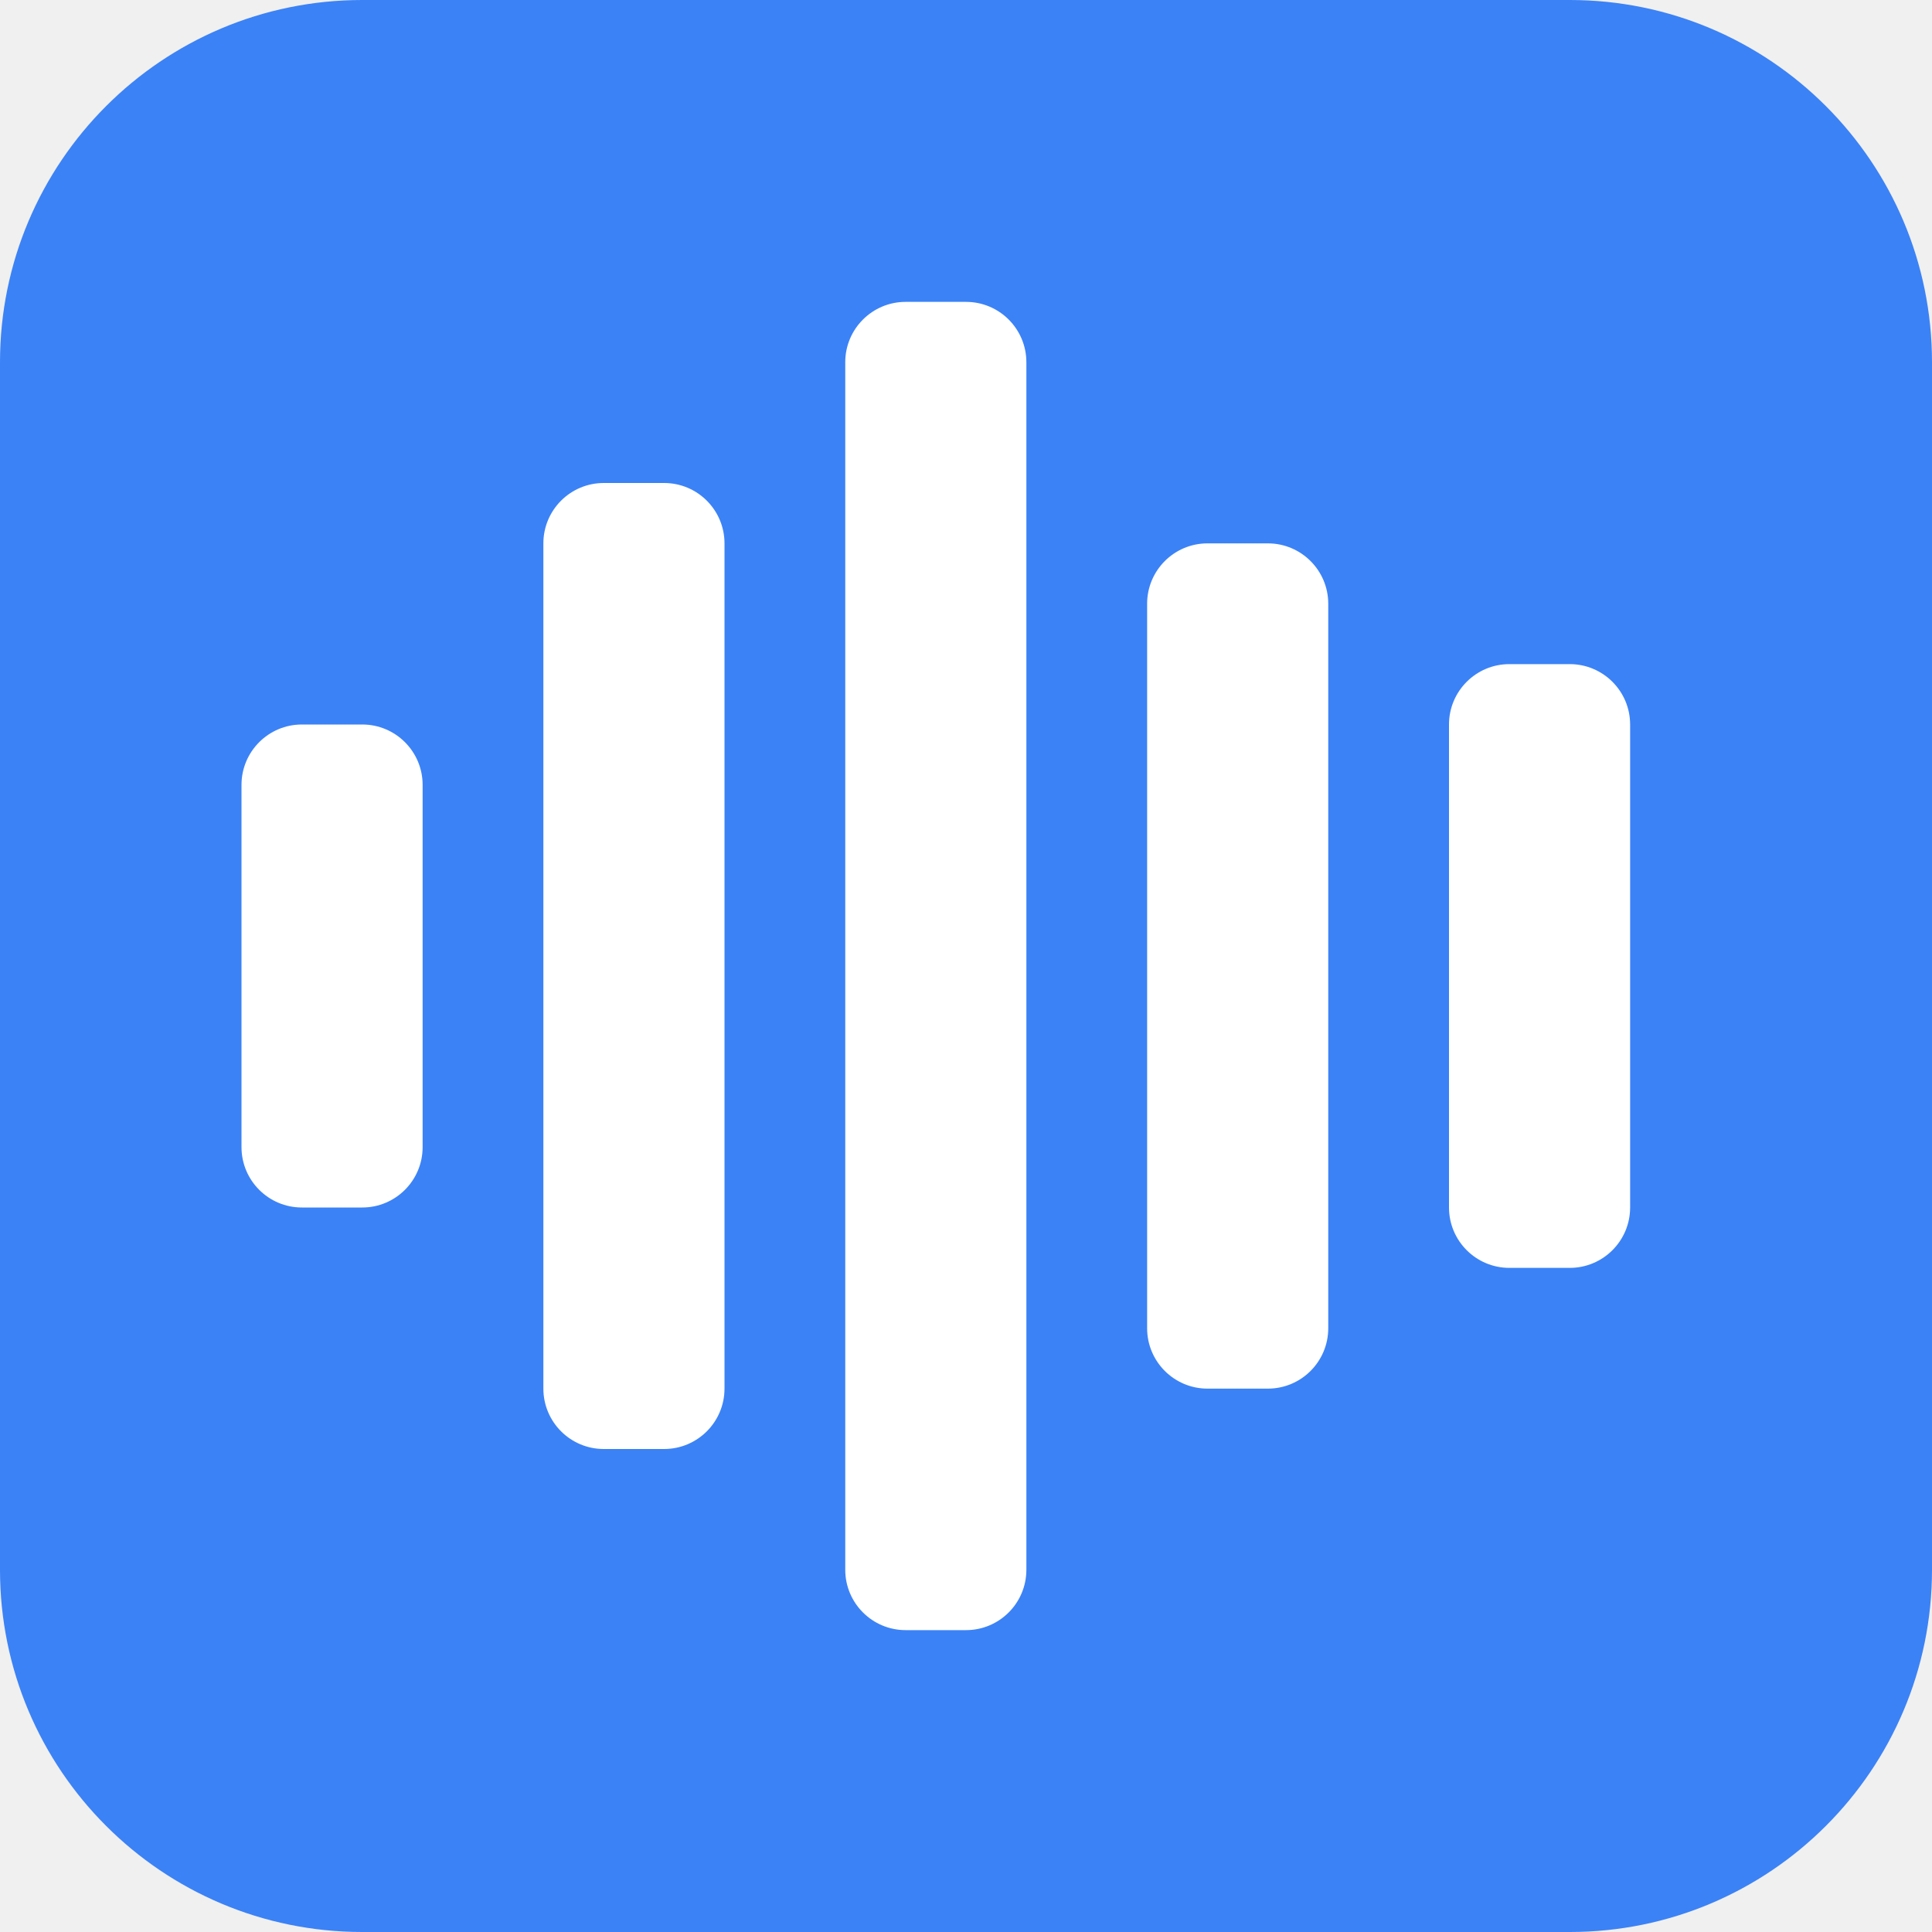
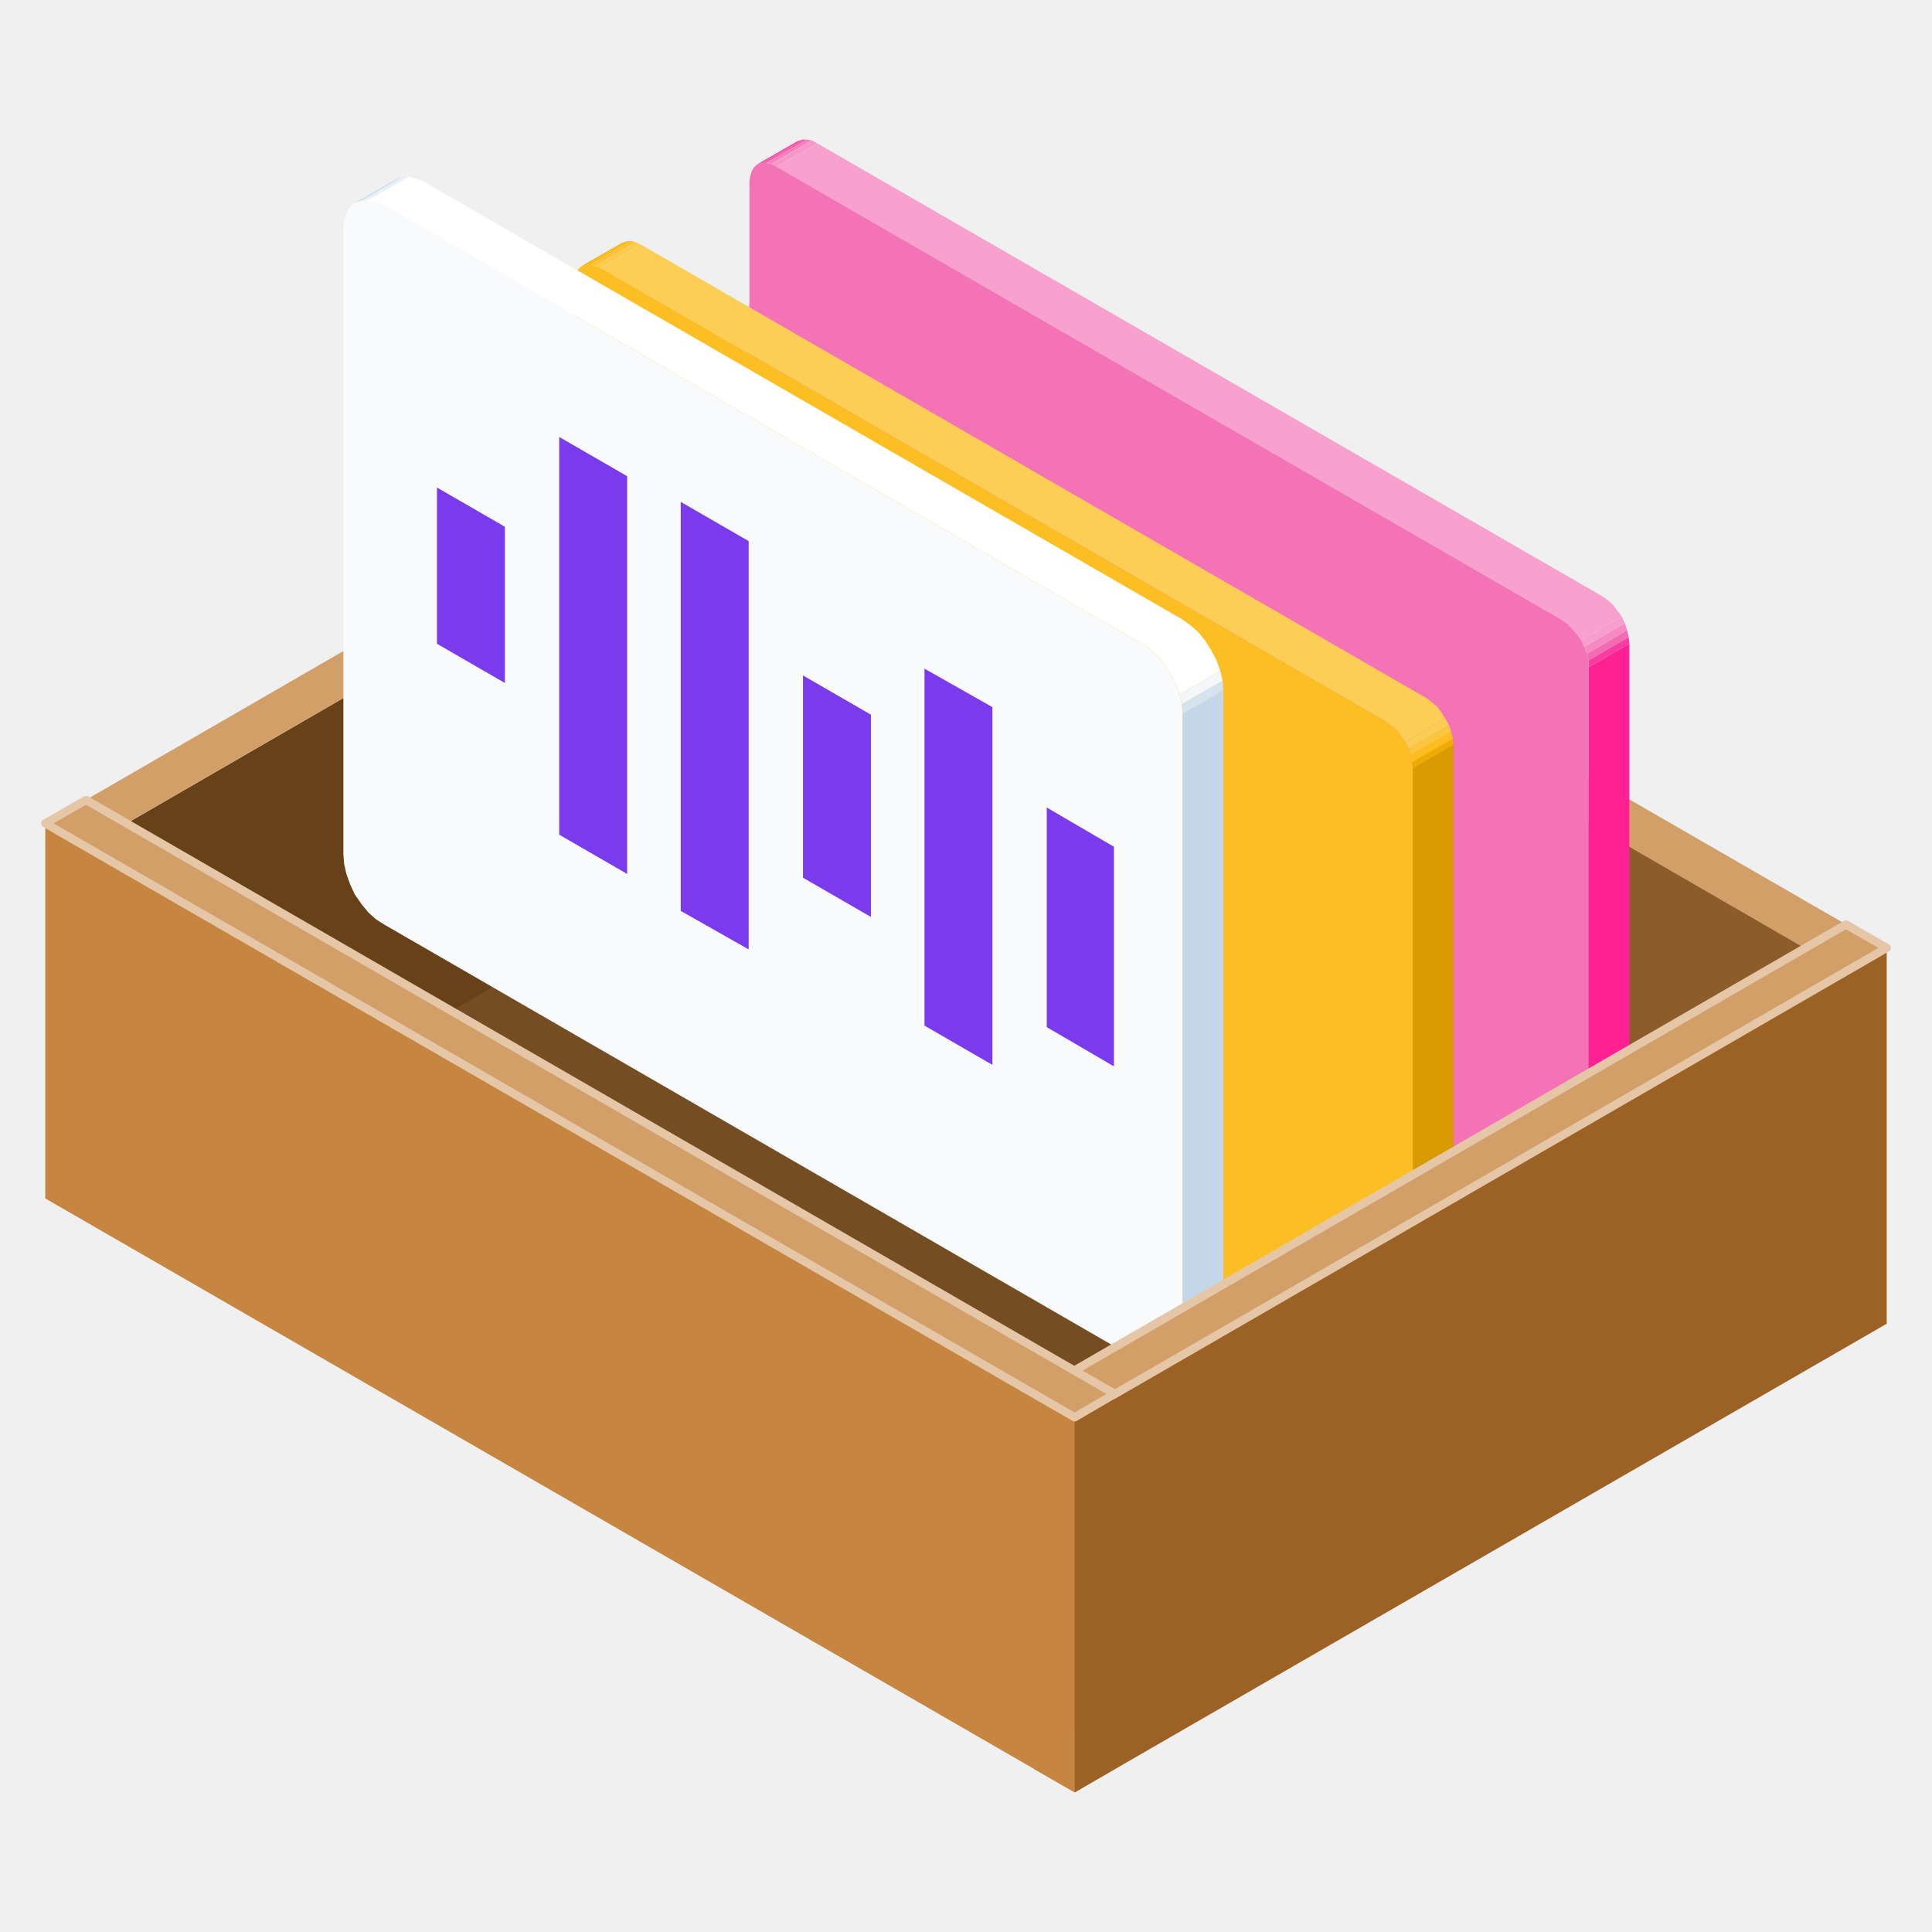
- <svg xmlns="http://www.w3.org/2000/svg" viewBox="0 0 32 32">
-   <rect width="32" height="32" rx="6" fill="#3b82f6" />
-   <g fill="white">
-     <rect x="4" y="12" width="3" height="8" rx="1" />
-     <rect x="9" y="8" width="3" height="16" rx="1" />
-     <rect x="14" y="5" width="3" height="22" rx="1" />
-     <rect x="19" y="9" width="3" height="14" rx="1" />
-     <rect x="24" y="11" width="3" height="10" rx="1" />
-   </g>
+ <svg xmlns="http://www.w3.org/2000/svg" viewBox="0 0 256 256" width="256" height="256" role="img" aria-label="Sample Browser icon">
+   <path d="M113.6,100.8L239.2,173.3L142.4,229.2L16.8,156.7Z" fill="#744d23" />
+   <path d="M113.6,102.9L16.8,158.8L16.8,109.1L113.6,53.1Z" fill="#674118" />
+   <path d="M113.6,102.9L239.2,175.4L239.2,125.6L113.6,53.1Z" fill="#8c5d2a" />
+   <path d="M113.6,46.9L119,50L11.4,112.2L6,109.1Z" fill="#d29f69" />
+   <path d="M113.6,46.9L250,125.6L244.6,128.8L108.3,50Z" fill="#d29f69" />
+   <path d="M106.3,18.5L105.7,18.7L100.3,21.8L100.9,21.6Z" fill="#fc2c99" />
+   <path d="M106.9,18.5L106.3,18.5L100.9,21.6L101.5,21.6Z" fill="#f65dad" />
+   <path d="M107.6,18.6L106.9,18.5L101.5,21.6L102.2,21.7Z" fill="#f580bd" />
+   <path d="M108.3,19L107.6,18.6L102.2,21.7L102.9,22.1Z" fill="#f798ca" />
+   <path d="M214.9,172.5L215.3,172.1L215.6,171.6L215.8,171L210.5,174.1L210.3,174.7L209.9,175.3L209.5,175.6Z" fill="#f40080" />
+   <path d="M215.8,171L215.9,170.2L210.5,173.3L210.5,174.1Z" fill="#ff0889" />
+   <path d="M215.9,170.2L215.9,85.3L210.5,88.4L210.5,173.3Z" fill="#fd2194" />
+   <path d="M214.9,81.7L214.3,80.9L213.7,80.1L213,79.5L212.3,79L108.3,19L102.9,22.1L206.9,82.1L207.6,82.6L208.3,83.3L208.9,84L209.5,84.8Z" fill="#f8a1ce" />
+   <path d="M215.9,85.3L215.8,84.4L210.5,87.5L210.5,88.4Z" fill="#f93c9f" />
+   <path d="M215.8,84.4L215.6,83.5L210.3,86.6L210.5,87.5Z" fill="#f46bb3" />
+   <path d="M215.6,83.5L215.3,82.6L209.9,85.7L210.3,86.6Z" fill="#f688c2" />
+   <path d="M215.3,82.6L214.9,81.7L209.5,84.8L209.9,85.7Z" fill="#f79ecd" />
+   <path d="M206.9,175.4L207.6,175.7L208.3,175.8L208.9,175.8L209.5,175.6L209.9,175.3L210.3,174.7L210.5,174.1L210.5,173.3L210.5,88.4L210.5,87.5L210.3,86.6L209.9,85.7L209.5,84.8L208.9,84L208.3,83.3L207.6,82.6L206.9,82.1L102.9,22.1L102.2,21.7L101.5,21.6L100.9,21.6L100.3,21.8L99.9,22.2L99.6,22.7L99.4,23.4L99.3,24.1L99.3,109.1L99.4,109.9L99.6,110.8L99.9,111.7L100.3,112.6L100.9,113.4L101.5,114.2L102.2,114.8L102.9,115.3Z" fill="#f472b6" />
+   <path d="M82.9,32L82.4,32.2L77,35.3L77.6,35.1Z" fill="#e1a200" />
+   <path d="M83.6,31.9L82.9,32L77.6,35.1L78.2,35.1Z" fill="#ffbb0d" />
+   <path d="M84.2,32.1L83.6,31.9L78.2,35.1L78.9,35.2Z" fill="#fbc333" />
+   <path d="M84.9,32.4L84.2,32.1L78.9,35.2L79.6,35.5Z" fill="#fccb4c" />
+   <path d="M191.5,186L192,185.6L192.3,185.1L192.5,184.4L187.1,187.5L186.9,188.2L186.6,188.7L186.2,189.1Z" fill="#ad7d00" />
+   <path d="M192.5,184.4L192.6,183.7L187.2,186.8L187.1,187.5Z" fill="#c08a00" />
+   <path d="M192.6,183.7L192.6,98.7L187.2,101.8L187.2,186.8Z" fill="#d89b00" />
+   <path d="M191.5,95.2L191,94.4L190.4,93.6L189.7,93L189,92.5L84.9,32.4L79.6,35.5L183.6,95.6L184.3,96.1L185,96.7L185.6,97.5L186.2,98.3Z" fill="#fcce56" />
+   <path d="M192.6,98.7L192.5,97.9L187.1,101L187.2,101.8Z" fill="#eeac00" />
+   <path d="M192.5,97.9L192.3,97L186.9,100.1L187.1,101Z" fill="#fcbe1c" />
+   <path d="M192.3,97L192,96.1L186.6,99.2L186.9,100.1Z" fill="#fbc63c" />
+   <path d="M192,96.1L191.5,95.2L186.2,98.3L186.6,99.2Z" fill="#fccd53" />
+   <path d="M183.6,188.8L184.3,189.2L185,189.3L185.6,189.3L186.2,189.1L186.6,188.7L186.9,188.2L187.1,187.5L187.2,186.8L187.2,101.8L187.1,101L186.9,100.1L186.6,99.2L186.2,98.3L185.6,97.5L185,96.7L184.3,96.1L183.6,95.6L79.6,35.5L78.9,35.2L78.2,35.1L77.6,35.1L77,35.3L76.6,35.7L76.2,36.2L76,36.8L76,37.6L76,122.5L76,123.4L76.2,124.3L76.6,125.2L77,126.1L77.6,126.9L78.2,127.6L78.9,128.3L79.6,128.8Z" fill="#fbbf24" />
+   <path d="M53.2,23.5L52.4,23.8L47,26.9L47.9,26.6Z" fill="#cadbeb" />
+   <path d="M54.2,23.4L53.2,23.5L47.9,26.6L48.8,26.5Z" fill="#eaf0f7" />
+   <path d="M160.5,177.8L161.2,177.3L161.7,176.5L162,175.5L156.6,178.6L156.3,179.6L155.8,180.4L155.1,180.9Z" fill="#a2c1e0" />
+   <path d="M162,175.5L162.1,174.3L156.7,177.4L156.6,178.6Z" fill="#b1cae4" />
+   <path d="M162.1,174.3L162.1,91.5L156.7,94.6L156.7,177.4Z" fill="#c4d6e9" />
+   <path d="M161.7,88.9L161.2,87.5L160.5,86.2L159.7,84.9L158.8,83.8L157.8,82.9L156.7,82.1L56.2,24.1L55.2,23.7L54.2,23.4L48.8,26.5L49.8,26.8L50.9,27.2L151.3,85.3L152.4,86L153.4,86.9L154.3,88L155.1,89.3L155.8,90.6L156.3,92Z" fill="#ffffff" />
+   <path d="M162.1,91.5L162,90.2L156.6,93.3L156.7,94.6Z" fill="#d5e2ef" />
+   <path d="M162,90.2L161.7,88.9L156.3,92L156.6,93.3Z" fill="#f3f7fa" />
+   <path d="M151.3,180.5L152.4,181L153.4,181.3L154.3,181.2L155.1,180.9L155.8,180.4L156.3,179.6L156.6,178.6L156.7,177.4L156.7,94.6L156.6,93.3L156.3,92L155.8,90.6L155.1,89.3L154.3,88L153.4,86.9L152.4,86L151.3,85.3L50.9,27.2L49.8,26.8L48.8,26.5L47.9,26.6L47,26.9L46.4,27.4L45.9,28.2L45.6,29.2L45.5,30.4L45.5,113.2L45.6,114.5L45.9,115.8L46.4,117.2L47,118.5L47.9,119.8L48.8,120.9L49.8,121.8L50.9,122.5Z" fill="#f8fafc" />
+   <path d="M57.9,85.3L66.9,90.5L66.9,69.8L57.9,64.6Z" fill="#7C3AED" />
+   <path d="M74.1,110.6L83.1,115.8L83.1,63.1L74.1,57.9Z" fill="#7C3AED" />
+   <path d="M90.2,120.7L99.2,125.8L99.2,71.7L90.2,66.5Z" fill="#7C3AED" />
+   <path d="M106.4,116.3L115.4,121.5L115.4,94.7L106.4,89.5Z" fill="#7C3AED" />
+   <path d="M122.5,135.9L131.5,141.1L131.5,93.7L122.5,88.6Z" fill="#7C3AED" />
+   <path d="M138.7,136.1L147.6,141.3L147.6,112.2L138.7,107Z" fill="#7C3AED" />
+   <path d="M250,175.4L142.4,237.5L142.4,187.8L250,125.6Z" fill="#9c6225" />
+   <path d="M142.4,237.5L137,234.4L137,184.7L142.4,187.8Z" fill="#c68642" />
+   <path d="M244.6,122.5L250,125.6L142.4,187.8L137,184.7Z" fill="#d29f69" />
+   <path d="M244.6,122.5L250,125.6L142.4,187.8L137,184.7Z" fill="none" stroke="#e5c7a8" stroke-width="1.1" stroke-linejoin="round" />
+   <path d="M142.4,237.5L6,158.8L6,109.1L142.4,187.8Z" fill="#c68642" />
+   <path d="M147.7,234.4L142.4,237.5L142.4,187.8L147.7,184.7Z" fill="#9c6225" />
+   <path d="M11.4,106L147.7,184.7L142.4,187.8L6,109.1Z" fill="#d29f69" />
+   <path d="M11.4,106L147.7,184.7L142.4,187.8L6,109.1Z" fill="none" stroke="#e5c7a8" stroke-width="1.1" stroke-linejoin="round" />
</svg>
